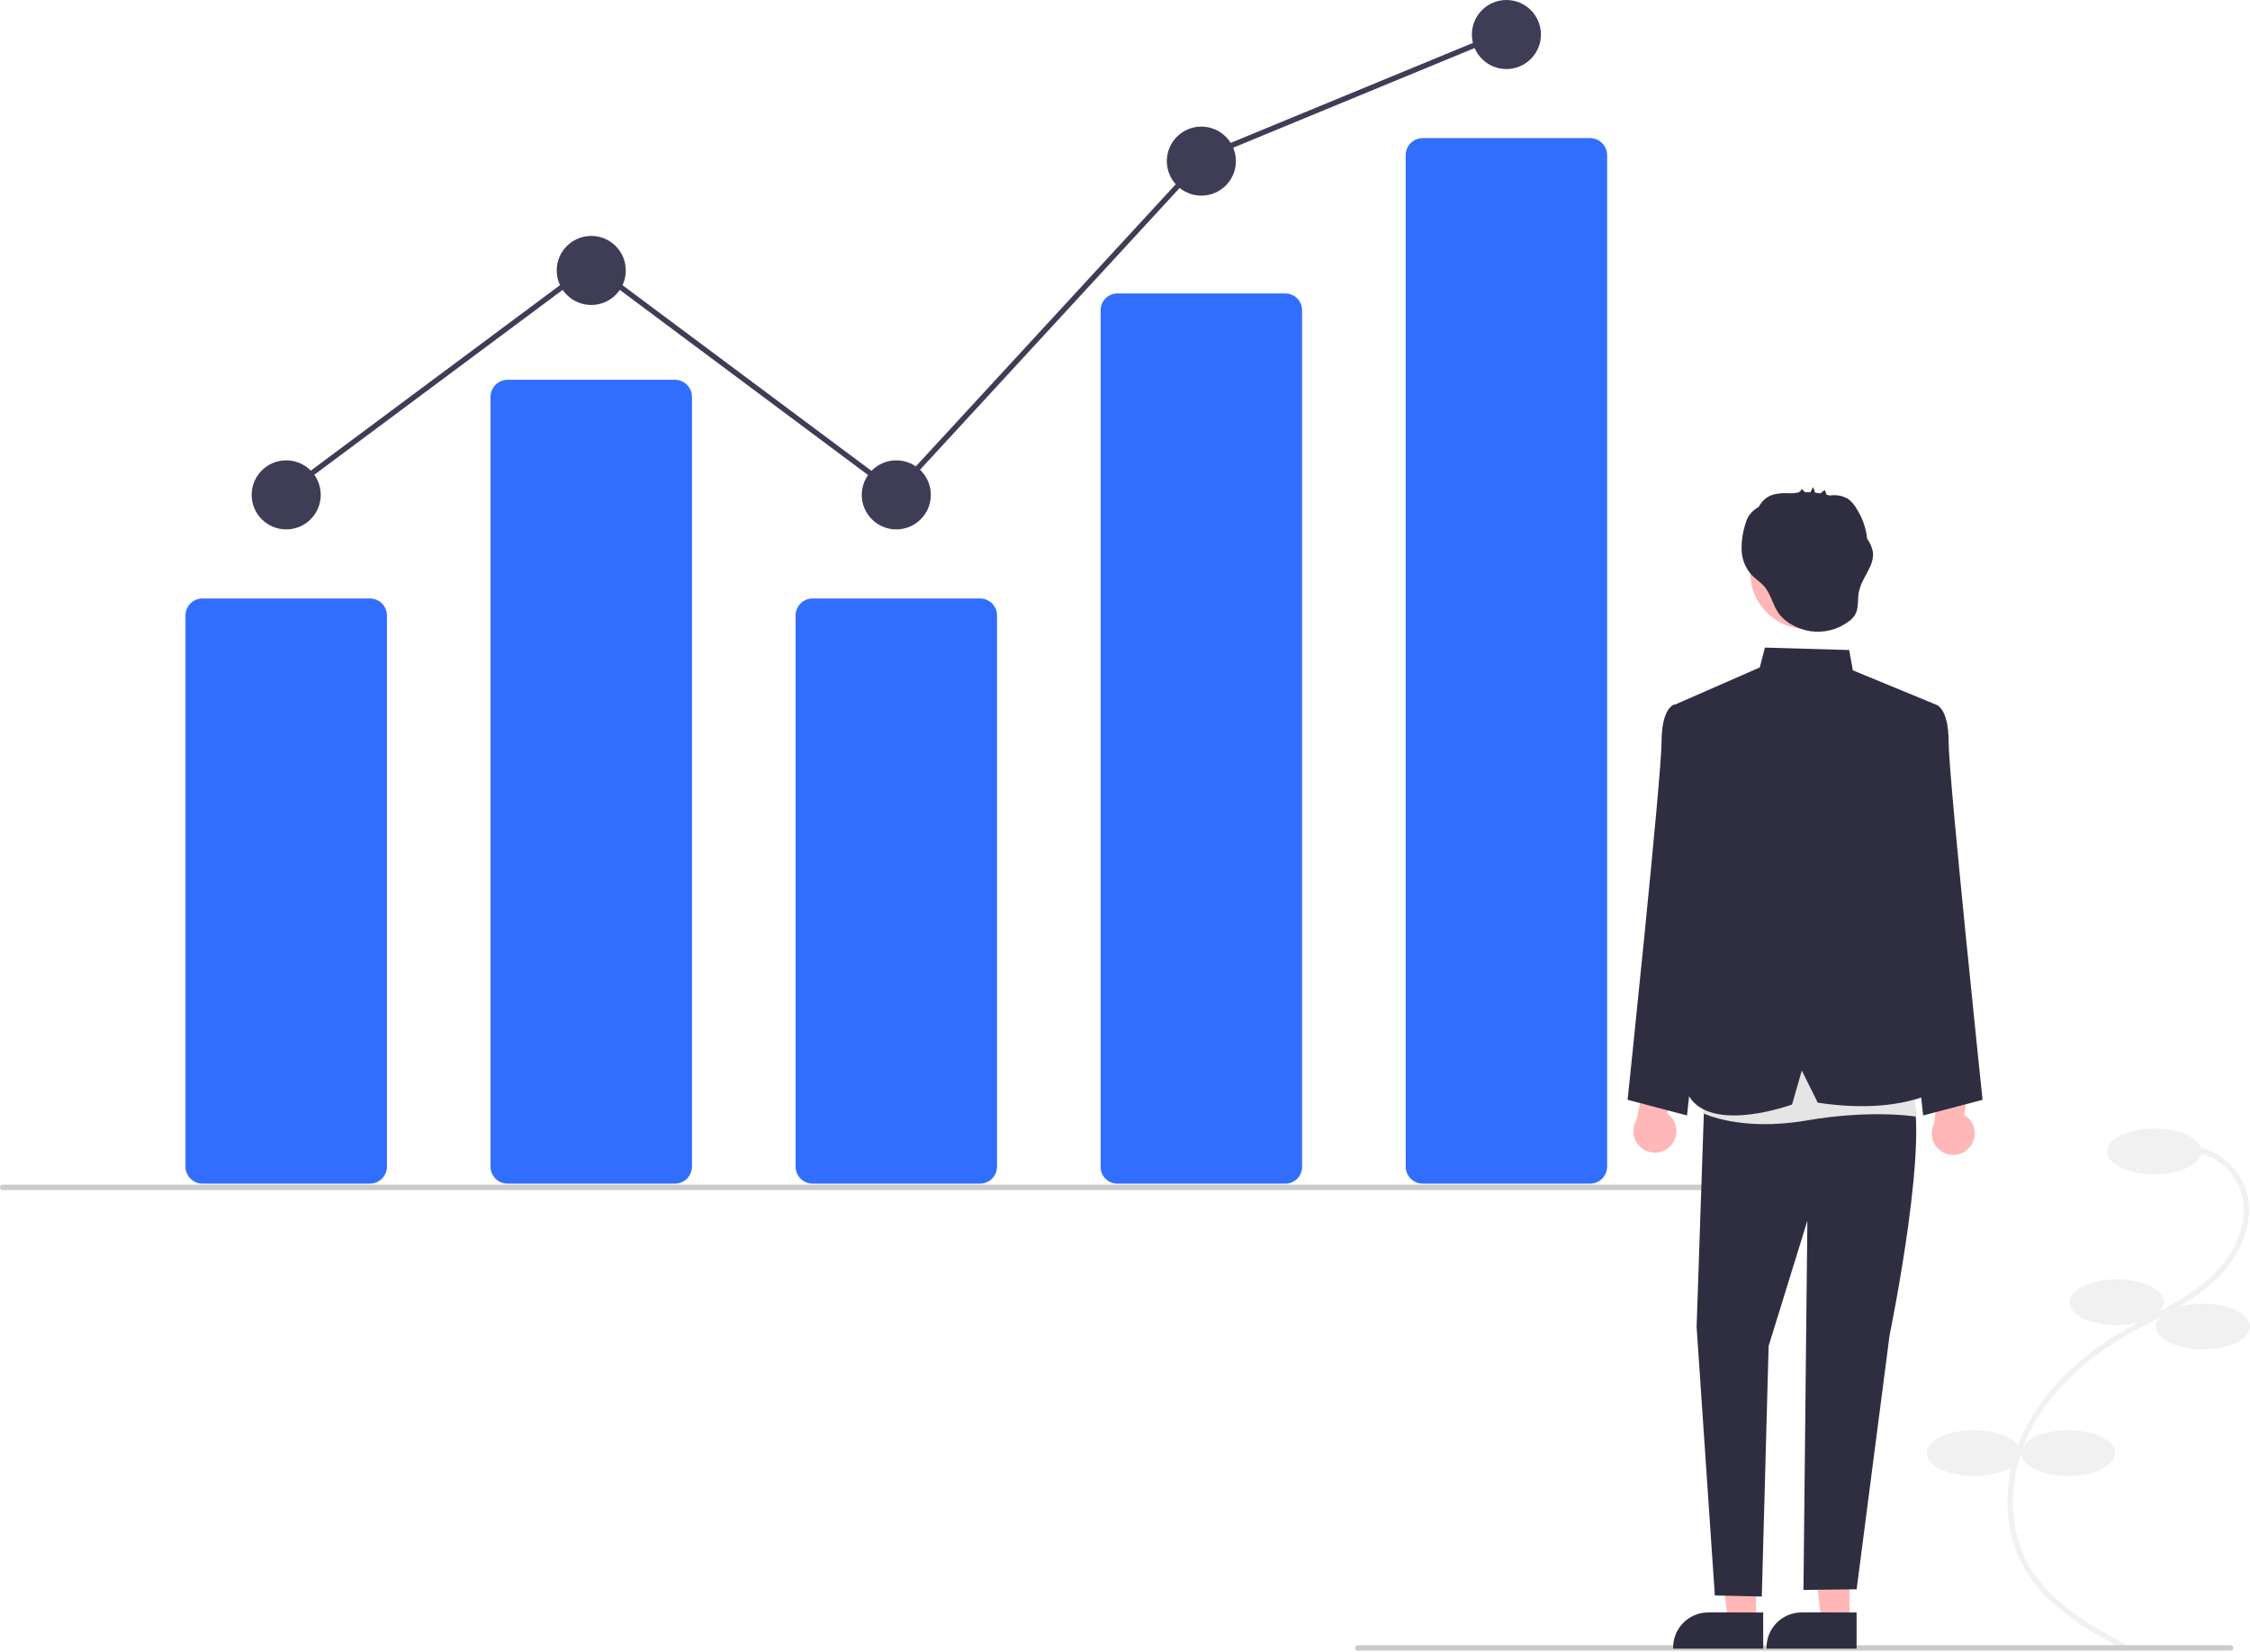
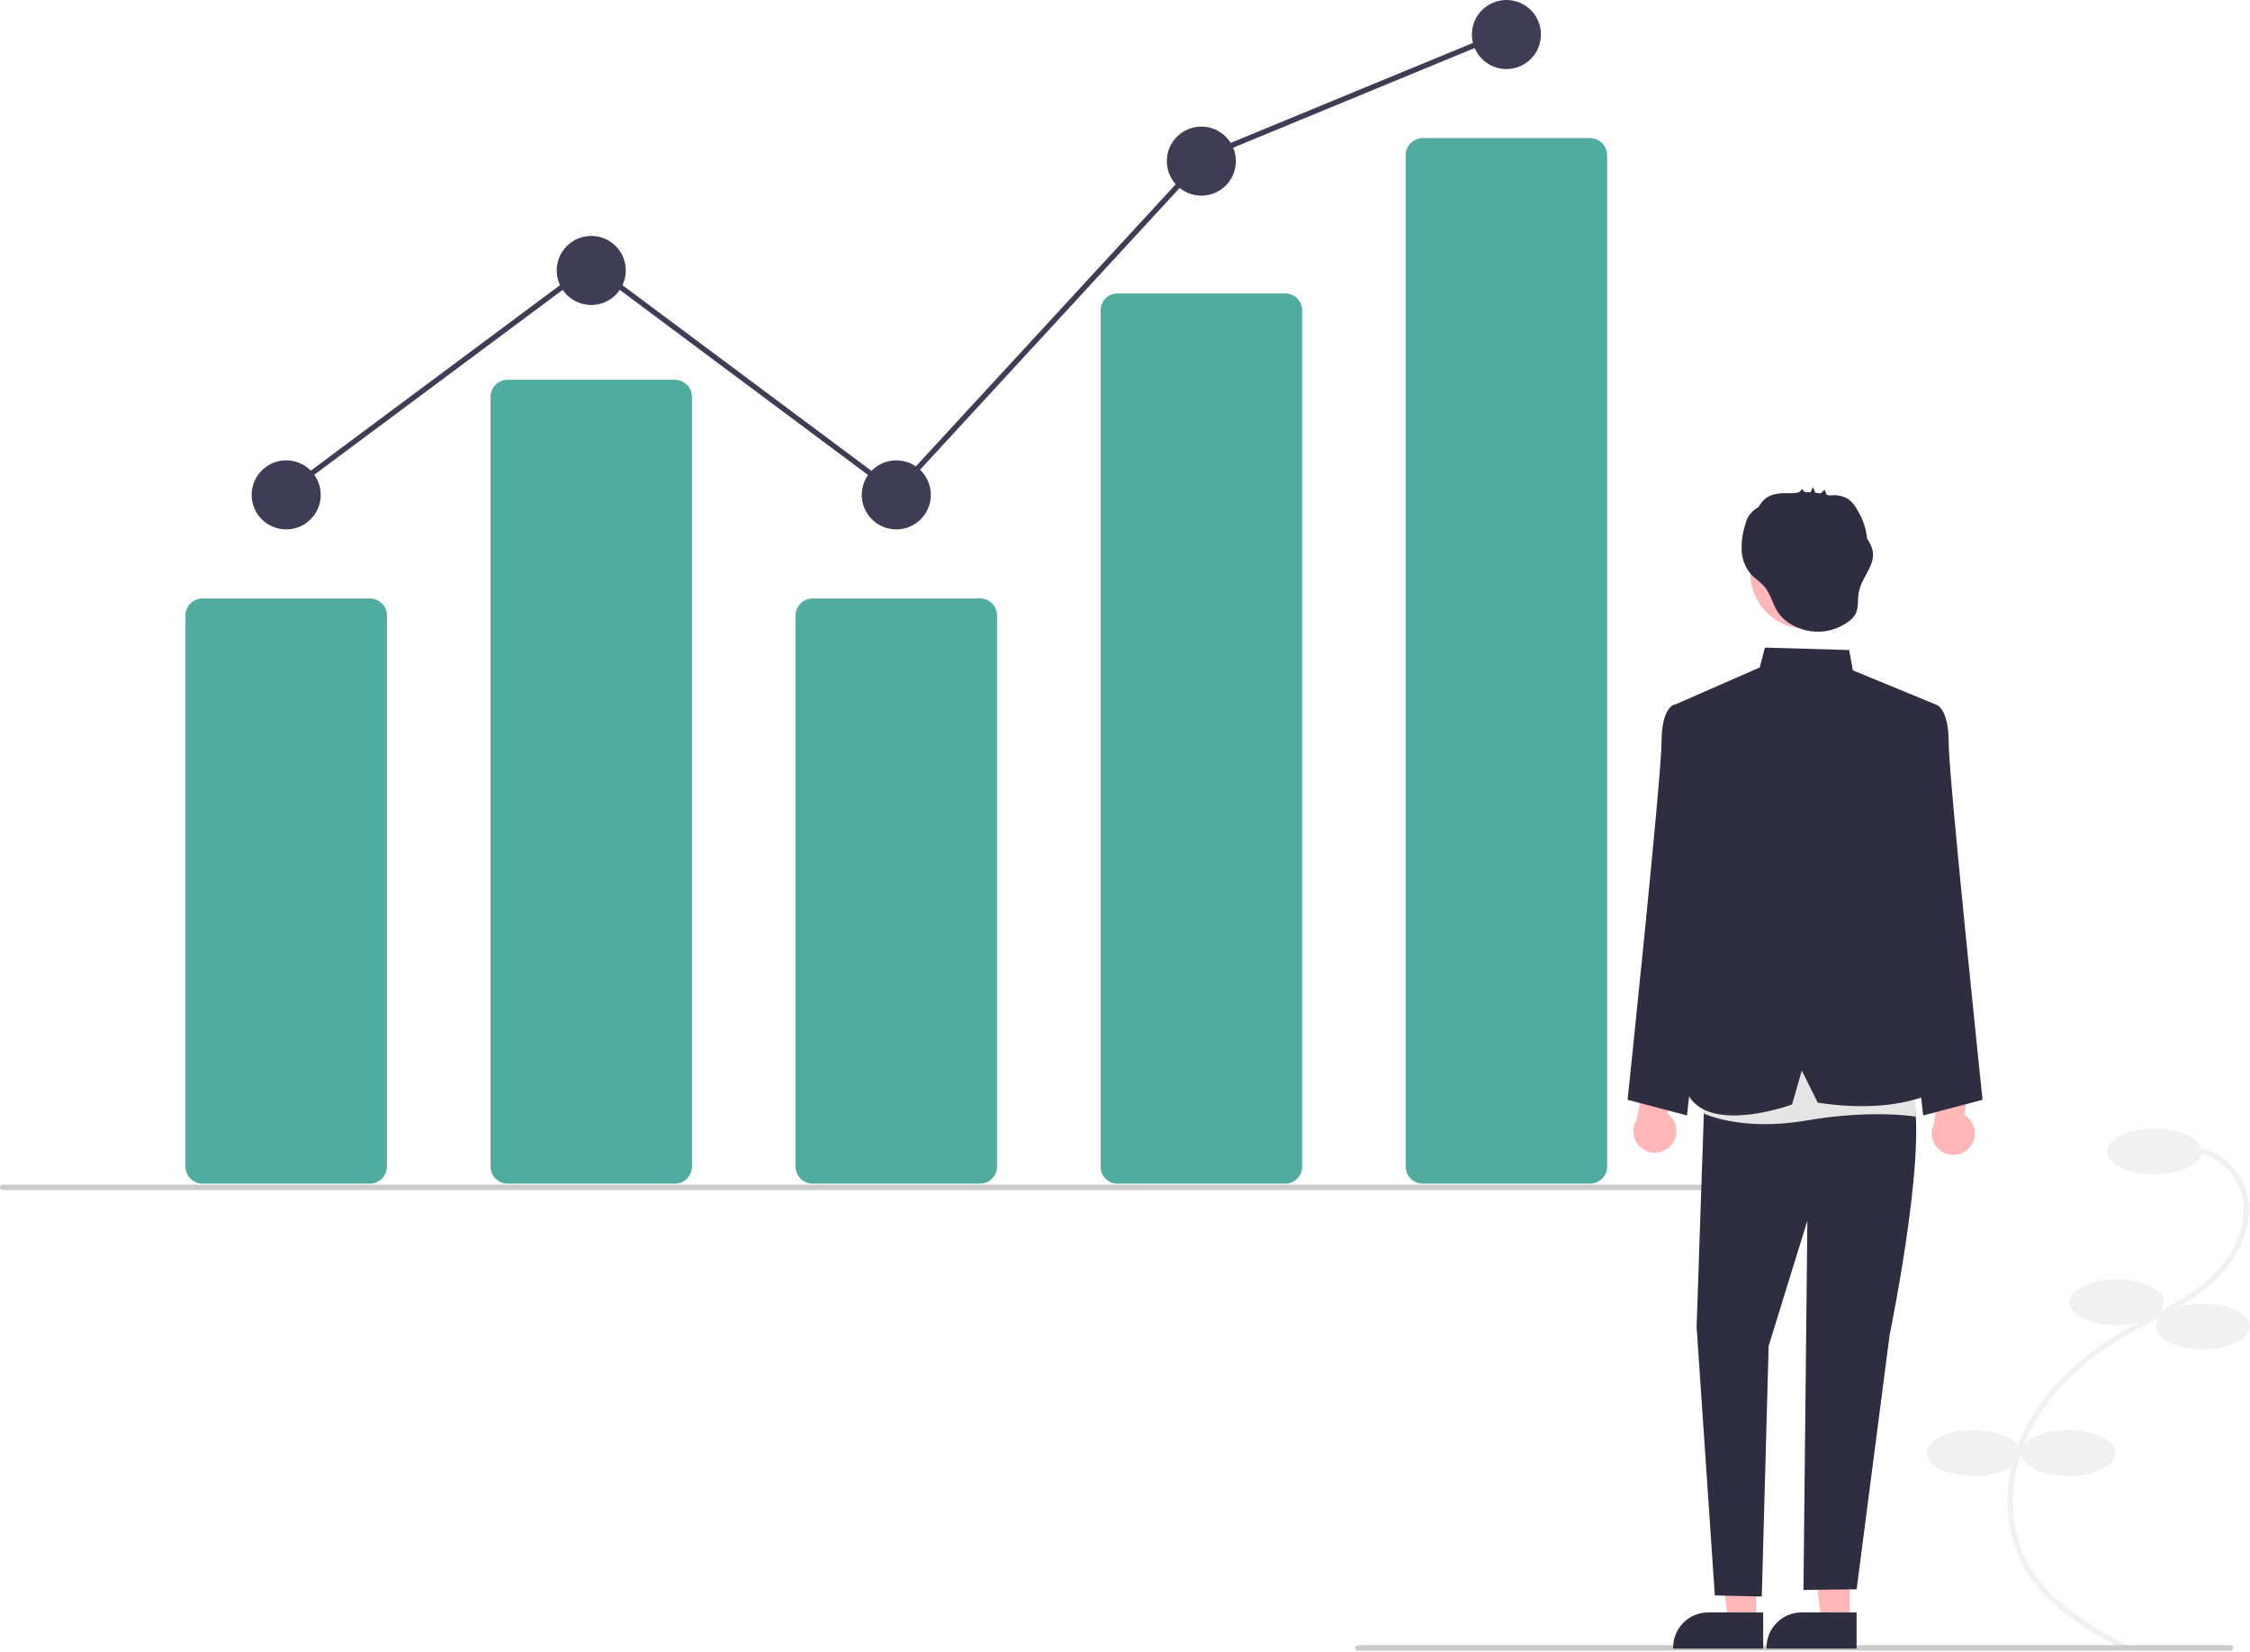
<svg xmlns="http://www.w3.org/2000/svg" width="835.213" height="613.098" viewBox="0 0 835.213 613.098" role="img" artist="Katerina Limpitsouni" source="https://undraw.co/">
  <path d="M970.8,754.84l.951-1.759c-12.753-6.897-28.626-15.481-36.916-29.567-8.172-13.886-8.356-32.743-.479-49.211,6.704-14.016,19.018-26.572,35.611-36.313,3.273-1.921,6.709-3.742,10.031-5.503,8.031-4.256,16.336-8.658,23.184-14.903,9.432-8.601,16.568-23.035,11.249-35.891a23.856,23.856,0,0,0-20.677-14.467l-.113,1.997a21.861,21.861,0,0,1,18.948,13.248c4.943,11.947-1.839,25.505-10.754,33.636-6.661,6.074-14.852,10.415-22.773,14.613-3.342,1.771-6.797,3.603-10.108,5.546-16.938,9.943-29.526,22.798-36.403,37.174-8.16,17.061-7.946,36.637.559,51.089C941.685,739.095,957.828,747.826,970.8,754.84Z" transform="translate(-181.3664 -141.7423)" fill="#f1f1f1" />
  <ellipse cx="799.713" cy="427.525" rx="17.5" ry="8.5" fill="#f1f1f1" />
  <ellipse cx="785.713" cy="483.525" rx="17.5" ry="8.5" fill="#f1f1f1" />
  <ellipse cx="817.713" cy="492.525" rx="17.5" ry="8.5" fill="#f1f1f1" />
  <ellipse cx="767.713" cy="539.525" rx="17.5" ry="8.5" fill="#f1f1f1" />
  <ellipse cx="732.713" cy="539.525" rx="17.5" ry="8.5" fill="#f1f1f1" />
-   <path d="M318.653,581.226H256.558a6.349,6.349,0,0,1-6.342-6.342V370.286a6.349,6.349,0,0,1,6.342-6.342h62.095a6.349,6.349,0,0,1,6.342,6.342V574.884A6.349,6.349,0,0,1,318.653,581.226Z" transform="translate(-181.3664 -141.7423)" fill="#316EFD" />
-   <path d="M431.89,581.226H369.795a6.349,6.349,0,0,1-6.342-6.342V289.097a6.349,6.349,0,0,1,6.342-6.342h62.095a6.349,6.349,0,0,1,6.342,6.342V574.884A6.349,6.349,0,0,1,431.89,581.226Z" transform="translate(-181.3664 -141.7423)" fill="#316EFD" />
-   <path d="M545.128,581.226H483.033a6.349,6.349,0,0,1-6.342-6.342V370.286a6.349,6.349,0,0,1,6.342-6.342h62.095a6.349,6.349,0,0,1,6.342,6.342V574.884A6.349,6.349,0,0,1,545.128,581.226Z" transform="translate(-181.3664 -141.7423)" fill="#316EFD" />
-   <path d="M658.365,581.226H596.27a6.211,6.211,0,0,1-6.342-6.055V256.761a6.211,6.211,0,0,1,6.342-6.055h62.095a6.211,6.211,0,0,1,6.342,6.055V575.171A6.211,6.211,0,0,1,658.365,581.226Z" transform="translate(-181.3664 -141.7423)" fill="#316EFD" />
-   <path d="M771.603,581.226H709.508a6.349,6.349,0,0,1-6.342-6.342V199.362a6.349,6.349,0,0,1,6.342-6.342h62.095a6.349,6.349,0,0,1,6.342,6.342V574.884A6.349,6.349,0,0,1,771.603,581.226Z" transform="translate(-181.3664 -141.7423)" fill="#316EFD" />
+   <path d="M318.653,581.226H256.558a6.349,6.349,0,0,1-6.342-6.342V370.286a6.349,6.349,0,0,1,6.342-6.342h62.095a6.349,6.349,0,0,1,6.342,6.342V574.884A6.349,6.349,0,0,1,318.653,581.226Z" transform="translate(-181.3664 -141.7423)" fill="#2b9a8bd1" />
+   <path d="M431.89,581.226H369.795a6.349,6.349,0,0,1-6.342-6.342V289.097a6.349,6.349,0,0,1,6.342-6.342h62.095a6.349,6.349,0,0,1,6.342,6.342V574.884A6.349,6.349,0,0,1,431.89,581.226Z" transform="translate(-181.3664 -141.7423)" fill="#2b9a8bd1" />
+   <path d="M545.128,581.226H483.033a6.349,6.349,0,0,1-6.342-6.342V370.286a6.349,6.349,0,0,1,6.342-6.342h62.095a6.349,6.349,0,0,1,6.342,6.342V574.884A6.349,6.349,0,0,1,545.128,581.226Z" transform="translate(-181.3664 -141.7423)" fill="#2b9a8bd1" />
+   <path d="M658.365,581.226H596.27a6.211,6.211,0,0,1-6.342-6.055V256.761a6.211,6.211,0,0,1,6.342-6.055h62.095a6.211,6.211,0,0,1,6.342,6.055V575.171A6.211,6.211,0,0,1,658.365,581.226Z" transform="translate(-181.3664 -141.7423)" fill="#2b9a8bd1" />
+   <path d="M771.603,581.226H709.508a6.349,6.349,0,0,1-6.342-6.342V199.362a6.349,6.349,0,0,1,6.342-6.342h62.095a6.349,6.349,0,0,1,6.342,6.342V574.884A6.349,6.349,0,0,1,771.603,581.226Z" transform="translate(-181.3664 -141.7423)" fill="#2b9a8bd1" />
  <circle cx="106.239" cy="183.744" r="12.819" fill="#3f3d56" />
  <circle cx="219.476" cy="100.418" r="12.819" fill="#3f3d56" />
  <circle cx="332.714" cy="183.744" r="12.819" fill="#3f3d56" />
  <circle cx="445.951" cy="59.824" r="12.819" fill="#3f3d56" />
  <circle cx="559.189" cy="12.819" r="12.819" fill="#3f3d56" />
  <path d="M844.366,583.607h-662a1,1,0,1,1,0-2h662a1,1,0,0,1,0,2Z" transform="translate(-181.3664 -141.7423)" fill="#cbcbcb" />
  <path d="M1009.366,754.607h-324a1,1,0,0,1,0-2h324a1,1,0,0,1,0,2Z" transform="translate(-181.3664 -141.7423)" fill="#cbcbcb" />
  <path d="M801.302,567.353a7.93,7.93,0,0,0-1.034-12.116l3.932-17.69-10.167-5.011-5.201,25.059a7.973,7.973,0,0,0,12.471,9.757Z" transform="translate(-181.3664 -141.7423)" fill="#ffb7b7" />
  <path d="M912.485,567.741a7.93,7.93,0,0,0-1.969-11.999l2.551-17.941-10.524-4.21-3.247,25.386a7.973,7.973,0,0,0,13.189,8.763Z" transform="translate(-181.3664 -141.7423)" fill="#ffb7b7" />
  <polygon points="651.862 602.078 641.494 602.077 636.562 562.087 651.864 562.088 651.862 602.078" fill="#ffb7b7" />
  <path d="M835.873,753.87l-33.43-.001v-.423a13.013,13.013,0,0,1,13.012-13.012h.001l20.418.001Z" transform="translate(-181.3664 -141.7423)" fill="#2f2e41" />
  <polygon points="686.535 602.078 676.167 602.077 671.235 562.087 686.537 562.088 686.535 602.078" fill="#ffb7b7" />
  <path d="M870.546,753.87l-33.43-.001v-.423a13.013,13.013,0,0,1,13.012-13.012h.001l20.418.001Z" transform="translate(-181.3664 -141.7423)" fill="#2f2e41" />
  <path d="M888.777,407.372l11.18-4.034s4.745,1.008,4.745,13.876,12.602,132.882,12.602,132.882l-22.054,5.807L882.784,442.04Z" transform="translate(-181.3664 -141.7423)" fill="#2f2e41" />
  <path d="M814.07,407.372l-11.18-4.034s-4.745,1.008-4.745,13.876-12.602,132.882-12.602,132.882l22.054,5.807L820.063,442.04Z" transform="translate(-181.3664 -141.7423)" fill="#2f2e41" />
  <path d="M814.214,544.249,811.158,634.401l6.766,99.724,17.432.403,2.537-93.025,14.377-46.512-1.45,137.092,19.739-.236,12.226-94.318s16.145-78.057,7.192-93.279l-41.232-13.711Z" transform="translate(-181.3664 -141.7423)" fill="#2f2e41" />
  <path d="M814.55,533.386l-.995,21.687s13.911,6.923,38.364,2.706,40.706-1.437,40.706-1.437l-1.877-27.646Z" transform="translate(-181.3664 -141.7423)" fill="#e5e5e5" />
  <path d="M802.446,403.658l32.154-14.09,1.918-7.38,31.28.906,1.352,7.539,30.808,12.704L886.383,450.535l1.392,33.202,16.926,60.512s-14.277,12.125-48.577,6.908L850.206,539.232l-3.62,12.612s-30.077,11.064-38.413-3.339L814.214,444.459Z" transform="translate(-181.3664 -141.7423)" fill="#2f2e41" />
  <circle cx="670.507" cy="212.744" r="20.771" fill="#ffb7b7" />
  <path d="M876.553,346.437a12.65,12.65,0,0,0-2.099-4.69,25.34,25.34,0,0,0-3.783-10.913,11.45,11.45,0,0,0-3.389-3.912,10.004,10.004,0,0,0-5.332-1.329c-.339-.006-.947.097-1.496.122-.351-.109-.705-.206-1.06-.297-.207-.461-.618-1.804-.732-1.713l-1.547,1.229c-.654-.114-1.312-.202-1.972-.272q-.36-1.028-.721-2.056a14.089,14.089,0,0,0-1.022,1.921q-.985-.048-1.972-.034l-1.315-1.263a1.855,1.855,0,0,1-1.451,1.421c-.605.062-1.208.143-1.808.24-.049-0-.098,0-.146-.001-3.239-.081-6.723-.226-9.431,1.552a9.293,9.293,0,0,0-3.002,3.408c-.332.225-.664.449-.986.688a10.78,10.78,0,0,0-2.778,2.754,11.677,11.677,0,0,0-1.229,2.978,28.551,28.551,0,0,0-1.415,9.754,14.476,14.476,0,0,0,3.558,9.034c1.389,1.492,3.155,2.594,4.545,4.085,2.864,3.069,3.401,7.35,5.85,10.597,2.591,3.435,7.319,5.695,11.472,6.343a19.163,19.163,0,0,0,14.275-3.56,8.832,8.832,0,0,0,2.431-2.548c1.441-2.493.83-5.627,1.366-8.456C872.367,356.214,877.428,351.763,876.553,346.437Z" transform="translate(-181.3664 -141.7423)" fill="#2f2e41" />
  <polygon points="105.555 184.546 104.361 182.942 219.477 97.239 332.348 181.429 446.764 57.205 446.969 57.121 558.009 11.292 558.772 13.141 447.936 58.885 332.597 184.11 219.476 99.733 105.555 184.546" fill="#3f3d56" />
</svg>
